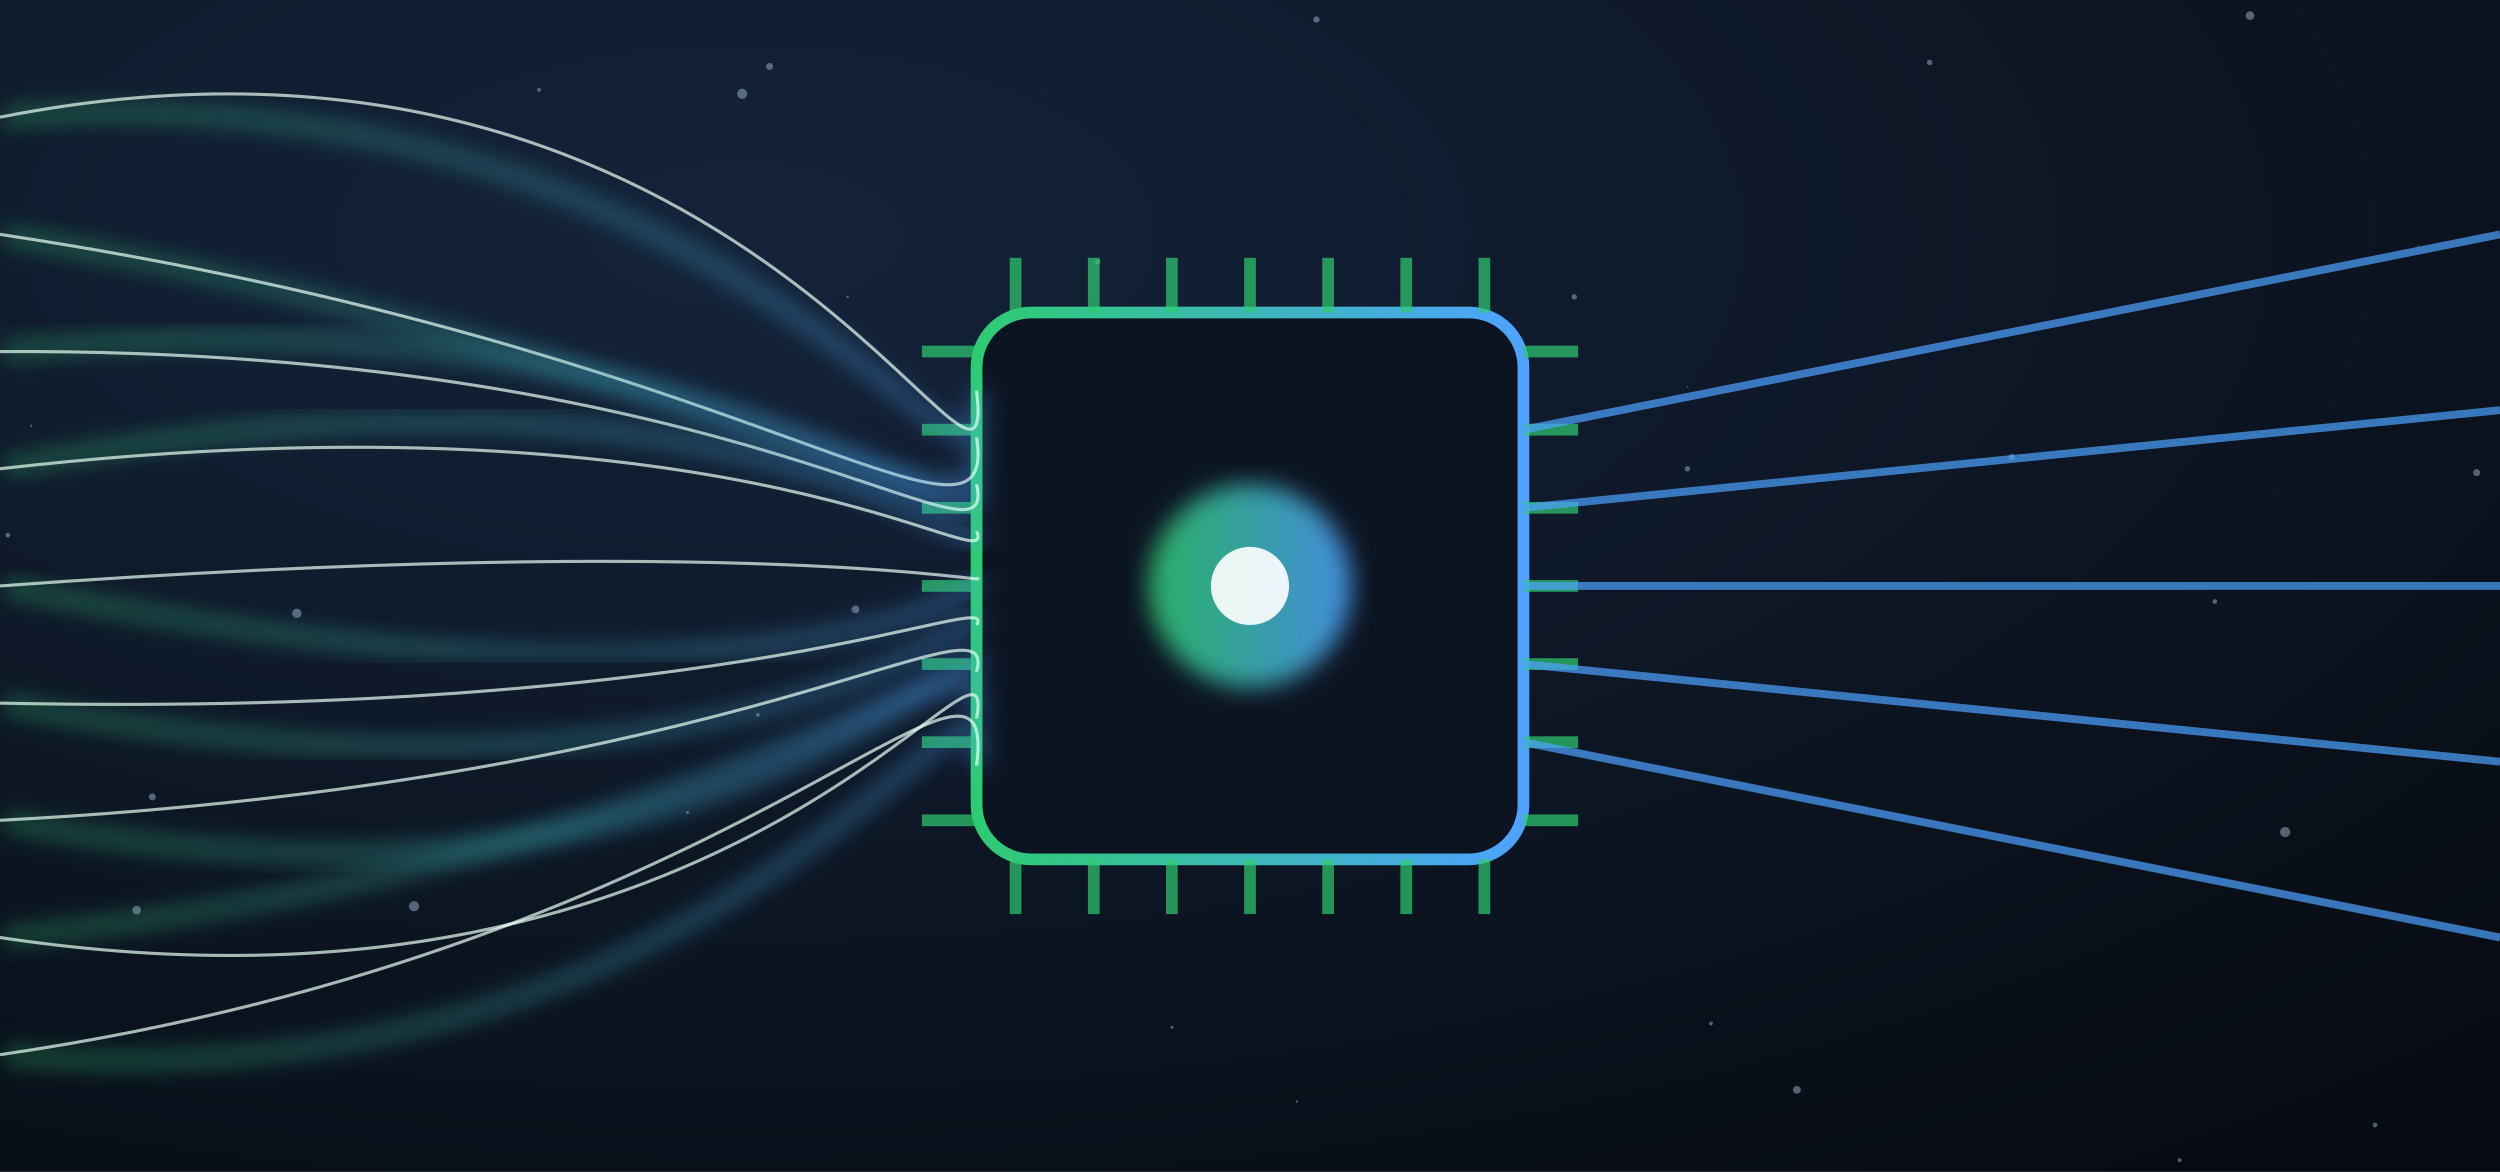
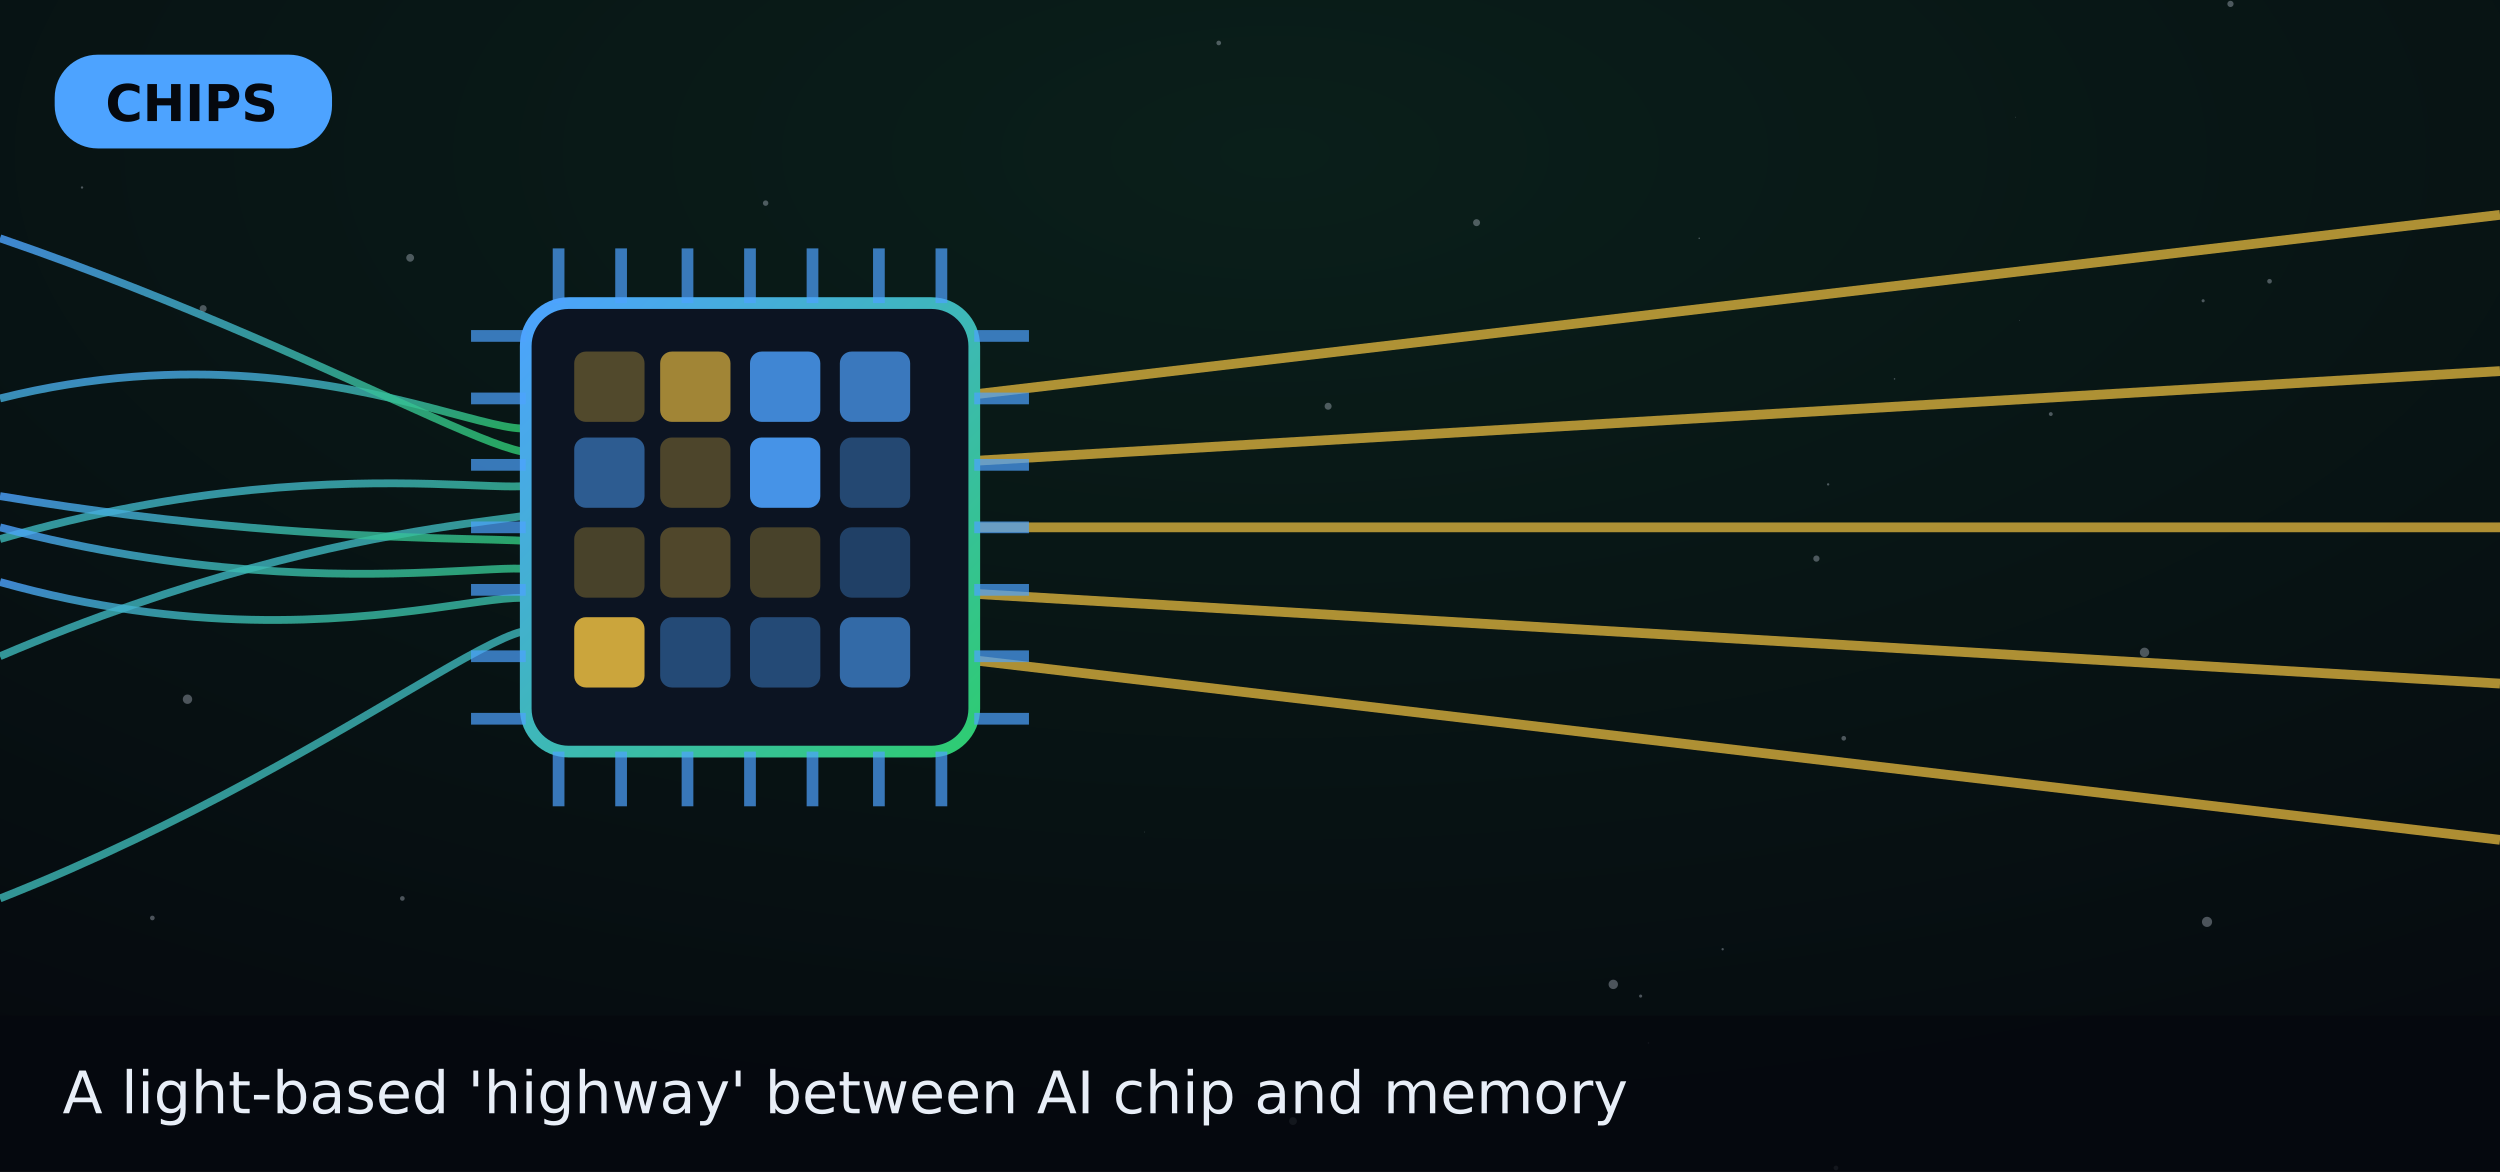
- <svg xmlns="http://www.w3.org/2000/svg" viewBox="0 0 640 300">
+ <svg xmlns="http://www.w3.org/2000/svg" viewBox="0 0 640 300" width="640" height="300">
  <defs>
-     <linearGradient id="g" x1="0" x2="1">
-       <stop offset="0" stop-color="#2ecc71" />
-       <stop offset="1" stop-color="#4da3ff" />
+     <linearGradient id="g" x1="0" x2="1" y1="0" y2="1">
+       <stop offset="0" stop-color="#4da3ff" />
+       <stop offset="1" stop-color="#2ecc71" />
    </linearGradient>
-     <radialGradient id="bg" cx=".3" cy=".2" r="1">
-       <stop offset="0" stop-color="#14233a" />
-       <stop offset="1" stop-color="#070b12" />
+     <radialGradient id="bg" cx="0.51" cy="0.13" r="1">
+       <stop offset="0" stop-color="#0a1f1a" />
+       <stop offset="1" stop-color="#05080e" />
    </radialGradient>
    <filter id="f">
      <feGaussianBlur stdDeviation="3" />
    </filter>
  </defs>
  <rect width="640" height="300" fill="url(#bg)" />
-   <circle cx="39" cy="204" r="0.9" fill="#9fb4d0" opacity=".5" />
-   <circle cx="337" cy="5" r="0.8" fill="#9fb4d0" opacity=".5" />
-   <circle cx="403" cy="76" r="0.7" fill="#9fb4d0" opacity=".5" />
-   <circle cx="138" cy="23" r="0.5" fill="#9fb4d0" opacity=".5" />
-   <circle cx="567" cy="154" r="0.6" fill="#9fb4d0" opacity=".5" />
-   <circle cx="585" cy="213" r="1.3" fill="#9fb4d0" opacity=".5" />
-   <circle cx="340" cy="188" r="0.6" fill="#9fb4d0" opacity=".5" />
-   <circle cx="194" cy="183" r="0.5" fill="#9fb4d0" opacity=".5" />
-   <circle cx="176" cy="208" r="0.4" fill="#9fb4d0" opacity=".5" />
-   <circle cx="267" cy="24" r="0.1" fill="#9fb4d0" opacity=".5" />
-   <circle cx="35" cy="233" r="1.1" fill="#9fb4d0" opacity=".5" />
-   <circle cx="608" cy="288" r="0.6" fill="#9fb4d0" opacity=".5" />
-   <circle cx="515" cy="117" r="0.8" fill="#9fb4d0" opacity=".5" />
-   <circle cx="8" cy="109" r="0.3" fill="#9fb4d0" opacity=".5" />
-   <circle cx="576" cy="4" r="1.1" fill="#9fb4d0" opacity=".5" />
-   <circle cx="76" cy="157" r="1.2" fill="#9fb4d0" opacity=".5" />
-   <circle cx="432" cy="99" r="0.2" fill="#9fb4d0" opacity=".5" />
-   <circle cx="494" cy="16" r="0.7" fill="#9fb4d0" opacity=".5" />
-   <circle cx="39" cy="196" r="0.1" fill="#9fb4d0" opacity=".5" />
-   <circle cx="438" cy="262" r="0.5" fill="#9fb4d0" opacity=".5" />
-   <circle cx="432" cy="120" r="0.7" fill="#9fb4d0" opacity=".5" />
-   <circle cx="434" cy="256" r="0.1" fill="#9fb4d0" opacity=".5" />
-   <circle cx="2" cy="137" r="0.6" fill="#9fb4d0" opacity=".5" />
-   <circle cx="332" cy="282" r="0.3" fill="#9fb4d0" opacity=".5" />
-   <circle cx="619" cy="63" r="0.2" fill="#9fb4d0" opacity=".5" />
-   <circle cx="358" cy="163" r="0.2" fill="#9fb4d0" opacity=".5" />
-   <circle cx="634" cy="121" r="0.9" fill="#9fb4d0" opacity=".5" />
-   <circle cx="261" cy="33" r="0.1" fill="#9fb4d0" opacity=".5" />
-   <circle cx="225" cy="33" r="0.0" fill="#9fb4d0" opacity=".5" />
-   <circle cx="281" cy="67" r="0.7" fill="#9fb4d0" opacity=".5" />
-   <circle cx="219" cy="156" r="1.0" fill="#9fb4d0" opacity=".5" />
-   <circle cx="460" cy="279" r="1.0" fill="#9fb4d0" opacity=".5" />
-   <circle cx="106" cy="232" r="1.3" fill="#9fb4d0" opacity=".5" />
-   <circle cx="217" cy="76" r="0.3" fill="#9fb4d0" opacity=".5" />
-   <circle cx="558" cy="297" r="0.5" fill="#9fb4d0" opacity=".5" />
-   <circle cx="190" cy="24" r="1.3" fill="#9fb4d0" opacity=".5" />
-   <circle cx="244" cy="121" r="0.0" fill="#9fb4d0" opacity=".5" />
-   <circle cx="300" cy="263" r="0.4" fill="#9fb4d0" opacity=".5" />
-   <circle cx="388" cy="124" r="0.1" fill="#9fb4d0" opacity=".5" />
-   <circle cx="197" cy="17" r="0.9" fill="#9fb4d0" opacity=".5" />
-   <rect x="250.0" y="80.0" width="140" height="140" rx="14" fill="#0c1422" stroke="url(#g)" stroke-width="3" />
-   <path d="M260.0 80.0v-14M260.0 220.0v14M250.0 90.0h-14M390.0 90.0h14" stroke="#2ecc71" stroke-width="3" opacity=".7" />
-   <path d="M280.0 80.0v-14M280.0 220.0v14M250.0 110.0h-14M390.0 110.0h14" stroke="#2ecc71" stroke-width="3" opacity=".7" />
-   <path d="M300.0 80.0v-14M300.0 220.0v14M250.0 130.0h-14M390.0 130.0h14" stroke="#2ecc71" stroke-width="3" opacity=".7" />
-   <path d="M320.0 80.0v-14M320.0 220.0v14M250.0 150.0h-14M390.0 150.0h14" stroke="#2ecc71" stroke-width="3" opacity=".7" />
-   <path d="M340.0 80.0v-14M340.0 220.0v14M250.0 170.0h-14M390.0 170.0h14" stroke="#2ecc71" stroke-width="3" opacity=".7" />
-   <path d="M360.0 80.0v-14M360.0 220.0v14M250.0 190.0h-14M390.0 190.0h14" stroke="#2ecc71" stroke-width="3" opacity=".7" />
-   <path d="M380.0 80.0v-14M380.0 220.0v14M250.0 210.0h-14M390.0 210.0h14" stroke="#2ecc71" stroke-width="3" opacity=".7" />
-   <path d="M0 30 C 192.0 15, 256.0 150.0, 250.0 100.0" stroke="url(#g)" stroke-width="2" fill="none" opacity=".8" filter="url(#f)" />
-   <path d="M0 30 C 192.0 -8, 256.0 150.0, 250.0 100.0" stroke="#e8fff4" stroke-width=".8" fill="none" opacity=".7" />
-   <path d="M0 60 C 192.0 92, 256.0 150.0, 250.0 112.0" stroke="url(#g)" stroke-width="2" fill="none" opacity=".8" filter="url(#f)" />
-   <path d="M0 60 C 192.0 89, 256.0 150.0, 250.0 112.0" stroke="#e8fff4" stroke-width=".8" fill="none" opacity=".7" />
-   <path d="M0 90 C 192.0 71, 256.0 150.0, 250.0 124.0" stroke="url(#g)" stroke-width="2" fill="none" opacity=".8" filter="url(#f)" />
-   <path d="M0 90 C 192.0 89, 256.0 150.0, 250.0 124.0" stroke="#e8fff4" stroke-width=".8" fill="none" opacity=".7" />
-   <path d="M0 120 C 192.0 81, 256.0 150.0, 250.0 136.0" stroke="url(#g)" stroke-width="2" fill="none" opacity=".8" filter="url(#f)" />
-   <path d="M0 120 C 192.0 98, 256.0 150.0, 250.0 136.0" stroke="#e8fff4" stroke-width=".8" fill="none" opacity=".7" />
-   <path d="M0 150 C 192.0 190, 256.0 150.0, 250.0 148.0" stroke="url(#g)" stroke-width="2" fill="none" opacity=".8" filter="url(#f)" />
-   <path d="M0 150 C 192.0 136, 256.0 150.0, 250.0 148.0" stroke="#e8fff4" stroke-width=".8" fill="none" opacity=".7" />
-   <path d="M0 180 C 192.0 217, 256.0 150.0, 250.0 160.0" stroke="url(#g)" stroke-width="2" fill="none" opacity=".8" filter="url(#f)" />
-   <path d="M0 180 C 192.0 184, 256.0 150.0, 250.0 160.0" stroke="#e8fff4" stroke-width=".8" fill="none" opacity=".7" />
-   <path d="M0 210 C 192.0 247, 256.0 150.0, 250.0 172.0" stroke="url(#g)" stroke-width="2" fill="none" opacity=".8" filter="url(#f)" />
-   <path d="M0 210 C 192.0 200, 256.0 150.0, 250.0 172.0" stroke="#e8fff4" stroke-width=".8" fill="none" opacity=".7" />
-   <path d="M0 240 C 192.0 221, 256.0 150.0, 250.0 184.0" stroke="url(#g)" stroke-width="2" fill="none" opacity=".8" filter="url(#f)" />
-   <path d="M0 240 C 192.0 269, 256.0 150.0, 250.0 184.0" stroke="#e8fff4" stroke-width=".8" fill="none" opacity=".7" />
-   <path d="M0 270 C 192.0 287, 256.0 150.0, 250.0 196.0" stroke="url(#g)" stroke-width="2" fill="none" opacity=".8" filter="url(#f)" />
-   <path d="M0 270 C 192.0 242, 256.0 150.0, 250.0 196.0" stroke="#e8fff4" stroke-width=".8" fill="none" opacity=".7" />
-   <path d="M390.0 110.0 L640 60.0" stroke="#4da3ff" stroke-width="2" opacity=".7" />
-   <path d="M390.0 130.0 L640 105.0" stroke="#4da3ff" stroke-width="2" opacity=".7" />
-   <path d="M390.0 150.0 L640 150.0" stroke="#4da3ff" stroke-width="2" opacity=".7" />
-   <path d="M390.0 170.0 L640 195.0" stroke="#4da3ff" stroke-width="2" opacity=".7" />
-   <path d="M390.0 190.0 L640 240.0" stroke="#4da3ff" stroke-width="2" opacity=".7" />
-   <circle cx="320.0" cy="150.0" r="26" fill="url(#g)" opacity=".85" filter="url(#f)" />
-   <circle cx="320.0" cy="150.0" r="10" fill="#fff" opacity=".9" />
+   <circle cx="485" cy="97" r="0.2" fill="#cfd8e6" opacity=".35" />
+   <circle cx="340" cy="104" r="0.9" fill="#cfd8e6" opacity=".35" />
+   <circle cx="378" cy="57" r="0.9" fill="#cfd8e6" opacity=".35" />
+   <circle cx="549" cy="167" r="1.2" fill="#cfd8e6" opacity=".35" />
+   <circle cx="331" cy="287" r="1.0" fill="#cfd8e6" opacity=".35" />
+   <circle cx="565" cy="236" r="1.3" fill="#cfd8e6" opacity=".35" />
+   <circle cx="525" cy="106" r="0.5" fill="#cfd8e6" opacity=".35" />
+   <circle cx="21" cy="48" r="0.3" fill="#cfd8e6" opacity=".35" />
+   <circle cx="103" cy="230" r="0.6" fill="#cfd8e6" opacity=".35" />
+   <circle cx="105" cy="66" r="1.0" fill="#cfd8e6" opacity=".35" />
+   <circle cx="468" cy="124" r="0.3" fill="#cfd8e6" opacity=".35" />
+   <circle cx="516" cy="30" r="0.1" fill="#cfd8e6" opacity=".35" />
+   <circle cx="420" cy="255" r="0.4" fill="#cfd8e6" opacity=".35" />
+   <circle cx="196" cy="52" r="0.7" fill="#cfd8e6" opacity=".35" />
+   <circle cx="470" cy="299" r="0.6" fill="#cfd8e6" opacity=".35" />
+   <circle cx="581" cy="72" r="0.6" fill="#cfd8e6" opacity=".35" />
+   <circle cx="472" cy="189" r="0.6" fill="#cfd8e6" opacity=".35" />
+   <circle cx="517" cy="82" r="0.1" fill="#cfd8e6" opacity=".35" />
+   <circle cx="413" cy="252" r="1.2" fill="#cfd8e6" opacity=".35" />
+   <circle cx="293" cy="213" r="0.1" fill="#cfd8e6" opacity=".35" />
+   <circle cx="48" cy="179" r="1.2" fill="#cfd8e6" opacity=".35" />
+   <circle cx="312" cy="11" r="0.6" fill="#cfd8e6" opacity=".35" />
+   <circle cx="571" cy="1" r="0.8" fill="#cfd8e6" opacity=".35" />
+   <circle cx="465" cy="143" r="0.8" fill="#cfd8e6" opacity=".35" />
+   <circle cx="422" cy="267" r="0.2" fill="#cfd8e6" opacity=".35" />
+   <circle cx="39" cy="235" r="0.6" fill="#cfd8e6" opacity=".35" />
+   <circle cx="564" cy="77" r="0.4" fill="#cfd8e6" opacity=".35" />
+   <circle cx="441" cy="243" r="0.3" fill="#cfd8e6" opacity=".35" />
+   <circle cx="435" cy="61" r="0.2" fill="#cfd8e6" opacity=".35" />
+   <circle cx="52" cy="79" r="0.9" fill="#cfd8e6" opacity=".35" />
+   <path d="M0 102 C 96 78, 154 135, 135 95" stroke="url(#g)" stroke-width="2" fill="none" opacity=".8" />
+   <path d="M0 61 C 96 94, 154 135, 135 106" stroke="url(#g)" stroke-width="2" fill="none" opacity=".8" />
+   <path d="M0 138 C 96 110, 154 135, 135 118" stroke="url(#g)" stroke-width="2" fill="none" opacity=".8" />
+   <path d="M0 168 C 96 127, 154 135, 135 129" stroke="url(#g)" stroke-width="2" fill="none" opacity=".8" />
+   <path d="M0 127 C 96 143, 154 135, 135 141" stroke="url(#g)" stroke-width="2" fill="none" opacity=".8" />
+   <path d="M0 135 C 96 160, 154 135, 135 152" stroke="url(#g)" stroke-width="2" fill="none" opacity=".8" />
+   <path d="M0 149 C 96 176, 154 135, 135 164" stroke="url(#g)" stroke-width="2" fill="none" opacity=".8" />
+   <path d="M0 230 C 96 192, 154 135, 135 175" stroke="url(#g)" stroke-width="2" fill="none" opacity=".8" />
+   <path d="M249 101 L640 55" stroke="#f5c542" stroke-width="2.5" opacity=".7" />
+   <path d="M249 118 L640 95" stroke="#f5c542" stroke-width="2.5" opacity=".7" />
+   <path d="M249 135 L640 135" stroke="#f5c542" stroke-width="2.5" opacity=".7" />
+   <path d="M249 152 L640 175" stroke="#f5c542" stroke-width="2.5" opacity=".7" />
+   <path d="M249 169 L640 215" stroke="#f5c542" stroke-width="2.5" opacity=".7" />
+   <rect x="134.588" y="77.588" width="114.825" height="114.825" rx="11" fill="#0c1422" stroke="url(#g)" stroke-width="3" />
+   <path d="M143 77.588v-14M143 192.412v14M134.588 86h-14M249.412 86h14" stroke="#4da3ff" stroke-width="3" opacity=".7" />
+   <path d="M159 77.588v-14M159 192.412v14M134.588 102h-14M249.412 102h14" stroke="#4da3ff" stroke-width="3" opacity=".7" />
+   <path d="M176 77.588v-14M176 192.412v14M134.588 119h-14M249.412 119h14" stroke="#4da3ff" stroke-width="3" opacity=".7" />
+   <path d="M192 77.588v-14M192 192.412v14M134.588 135h-14M249.412 135h14" stroke="#4da3ff" stroke-width="3" opacity=".7" />
+   <path d="M208 77.588v-14M208 192.412v14M134.588 151h-14M249.412 151h14" stroke="#4da3ff" stroke-width="3" opacity=".7" />
+   <path d="M225 77.588v-14M225 192.412v14M134.588 168h-14M249.412 168h14" stroke="#4da3ff" stroke-width="3" opacity=".7" />
+   <path d="M241 77.588v-14M241 192.412v14M134.588 184h-14M249.412 184h14" stroke="#4da3ff" stroke-width="3" opacity=".7" />
+   <rect x="147" y="90" width="18" height="18" rx="3" fill="#f5c542" opacity="0.30" />
+   <rect x="147" y="112" width="18" height="18" rx="3" fill="#4da3ff" opacity="0.50" />
+   <rect x="147" y="135" width="18" height="18" rx="3" fill="#f5c542" opacity="0.26" />
+   <rect x="147" y="158" width="18" height="18" rx="3" fill="#f5c542" opacity="0.82" />
+   <rect x="169" y="90" width="18" height="18" rx="3" fill="#f5c542" opacity="0.64" />
+   <rect x="169" y="112" width="18" height="18" rx="3" fill="#f5c542" opacity="0.28" />
+   <rect x="169" y="135" width="18" height="18" rx="3" fill="#f5c542" opacity="0.29" />
+   <rect x="169" y="158" width="18" height="18" rx="3" fill="#4da3ff" opacity="0.38" />
+   <rect x="192" y="90" width="18" height="18" rx="3" fill="#4da3ff" opacity="0.80" />
+   <rect x="192" y="112" width="18" height="18" rx="3" fill="#4da3ff" opacity="0.89" />
+   <rect x="192" y="135" width="18" height="18" rx="3" fill="#f5c542" opacity="0.26" />
+   <rect x="192" y="158" width="18" height="18" rx="3" fill="#4da3ff" opacity="0.38" />
+   <rect x="215" y="90" width="18" height="18" rx="3" fill="#4da3ff" opacity="0.70" />
+   <rect x="215" y="112" width="18" height="18" rx="3" fill="#4da3ff" opacity="0.36" />
+   <rect x="215" y="135" width="18" height="18" rx="3" fill="#4da3ff" opacity="0.31" />
+   <rect x="215" y="158" width="18" height="18" rx="3" fill="#4da3ff" opacity="0.60" />
+   <rect x="14" y="14" rx="11" width="71" height="24" fill="#4da3ff" />
+   <text x="27" y="31" font-family="DejaVu Sans" font-weight="bold" font-size="13" fill="#05080e">CHIPS</text>
+   <rect x="0" y="260" width="640" height="40" fill="#05080ecc" />
+   <text x="16" y="285" font-family="DejaVu Sans" font-size="15" fill="#e8eef7">A light-based 'highway' between AI chip and memory</text>
</svg>
